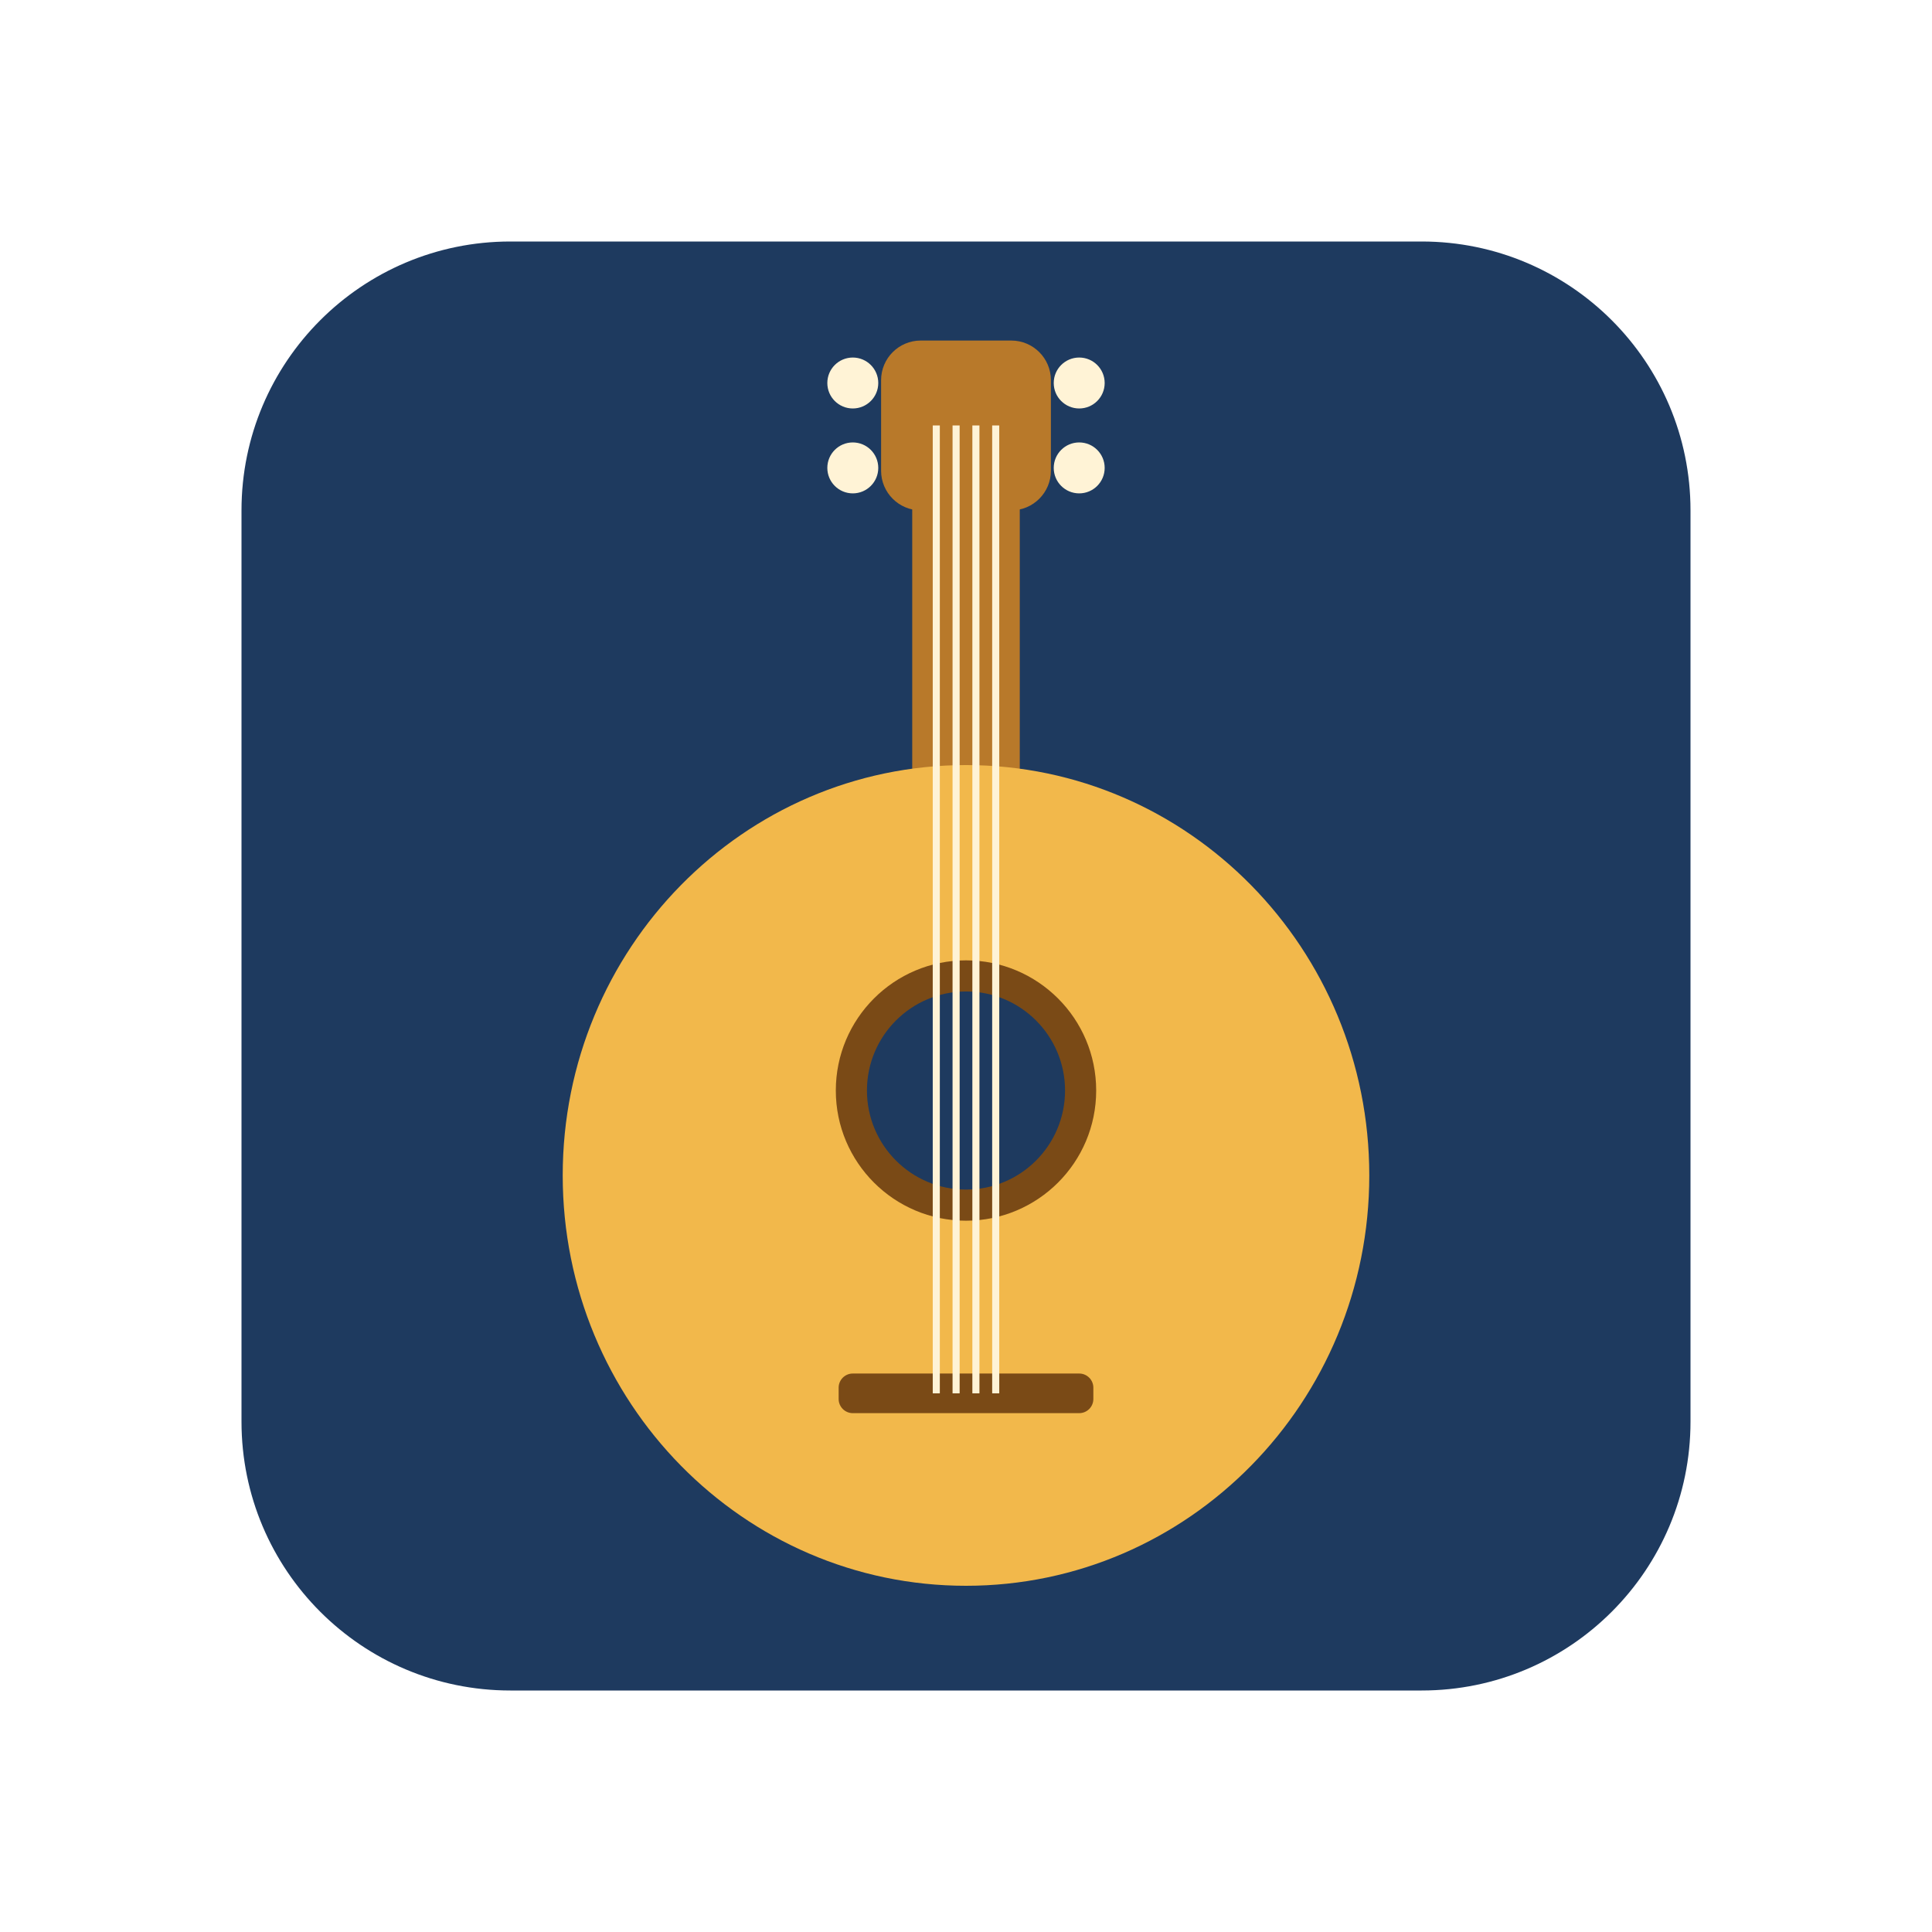
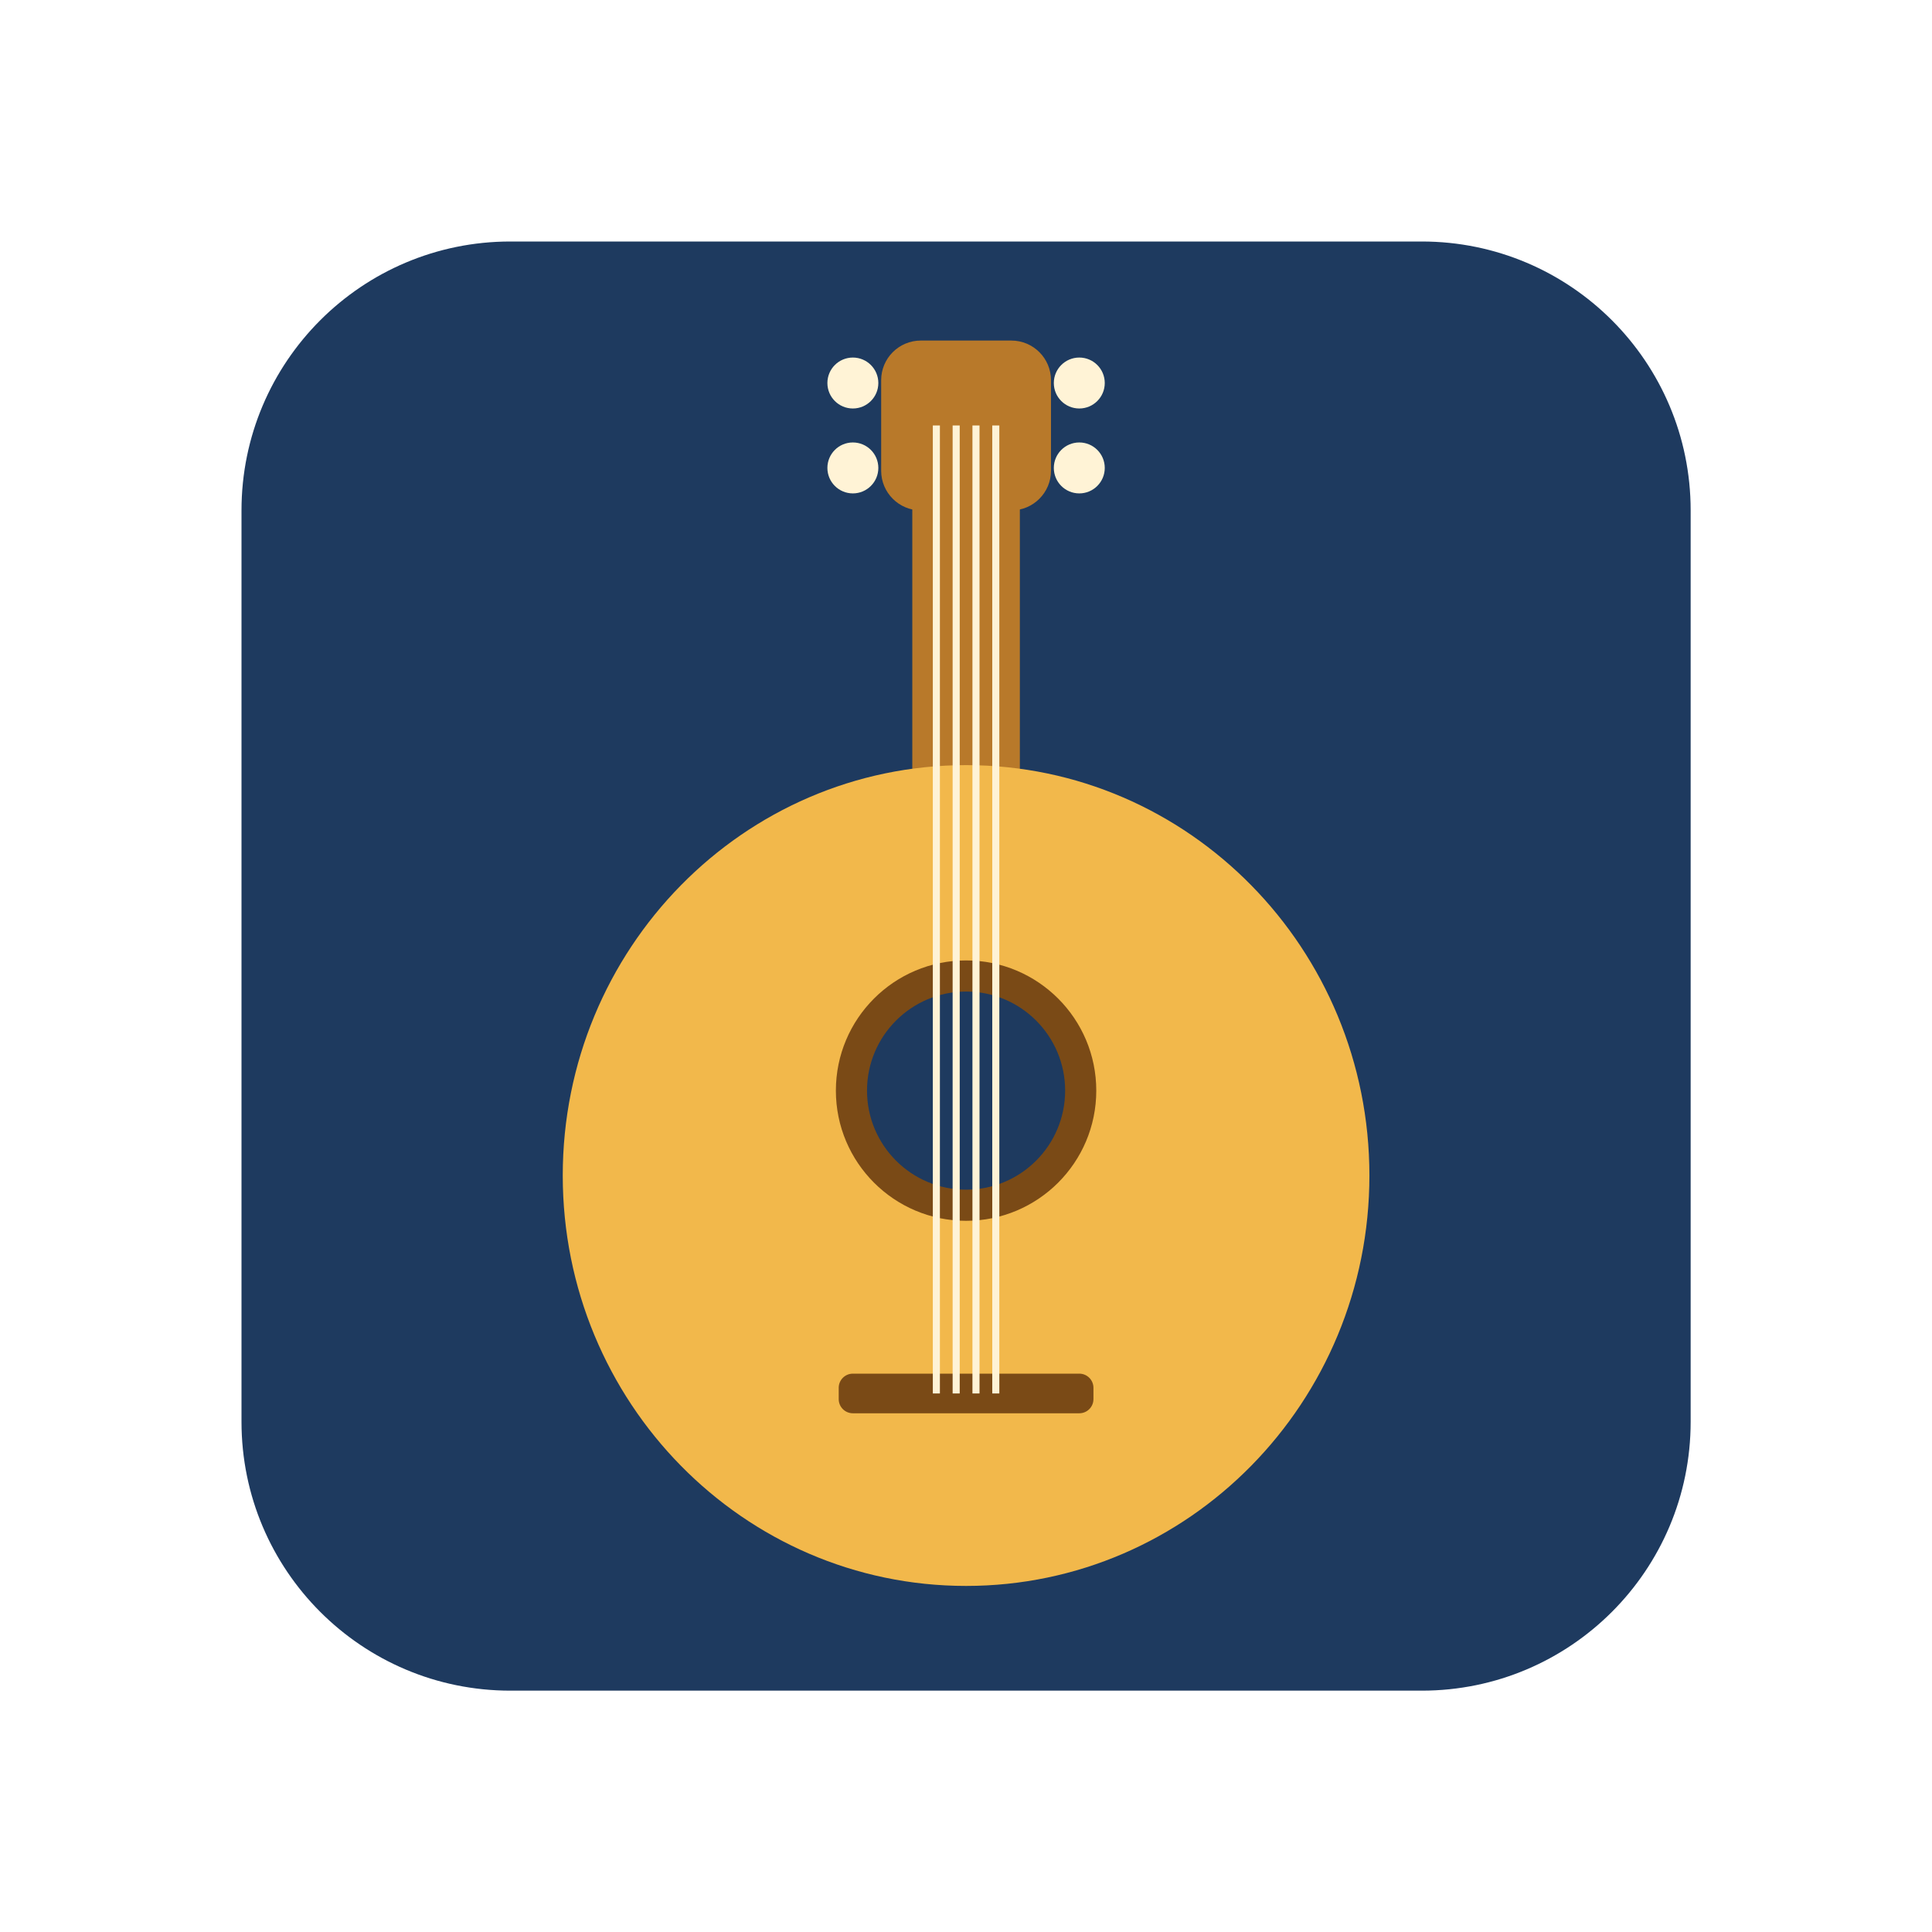
<svg xmlns="http://www.w3.org/2000/svg" width="64" height="64">
-   <g transform="translate(8 8)scale(0.046875)">
-     <rect width="1024" height="1024" rx="190" fill="#1e3a5f" />
-     <rect x="452" y="70" width="120" height="120" rx="28" fill="#b8792a" />
+   <g transform="translate(8 8)scale(.04688)">
+     <rect width="1024" height="1024" fill="#1e3a5f" rx="190" />
+     <rect width="120" height="120" x="452" y="70" fill="#b8792a" rx="28" />
    <circle cx="432" cy="100" r="18" fill="#fff3d6" />
    <circle cx="432" cy="160" r="18" fill="#fff3d6" />
    <circle cx="592" cy="100" r="18" fill="#fff3d6" />
    <circle cx="592" cy="160" r="18" fill="#fff3d6" />
-     <rect x="474" y="170" width="76" height="350" fill="#b8792a" />
-     <ellipse cx="512" cy="660" rx="285" ry="290" fill="#f2b84b" />
+     <path fill="#b8792a" d="M474 170H550V520H474z" />
+     <ellipse cx="512" cy="660" fill="#f2b84b" rx="285" ry="290" />
    <circle cx="512" cy="600" r="92" fill="#7a4a16" />
    <circle cx="512" cy="600" r="70" fill="#1e3a5f" />
-     <rect x="422" y="800" width="180" height="28" rx="10" fill="#7a4a16" />
+     <rect width="180" height="28" x="422" y="800" fill="#7a4a16" rx="10" />
    <path stroke="#fff3d6" stroke-width="5" d="M491 130V814 M505 130V814 M519 130V814 M533 130V814" />
  </g>
</svg>
